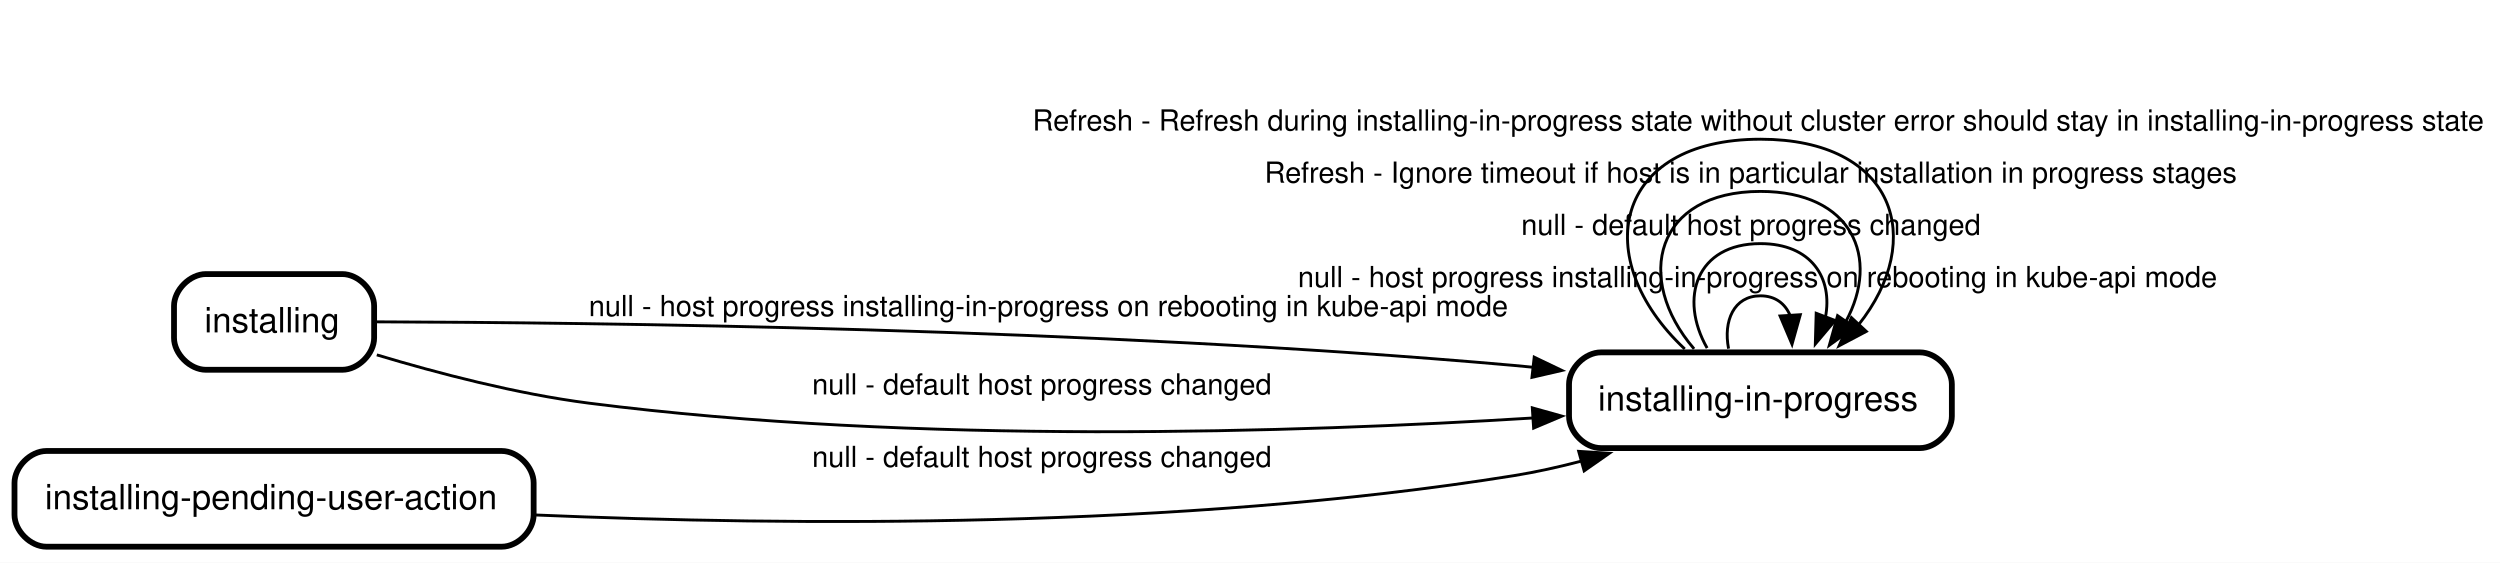
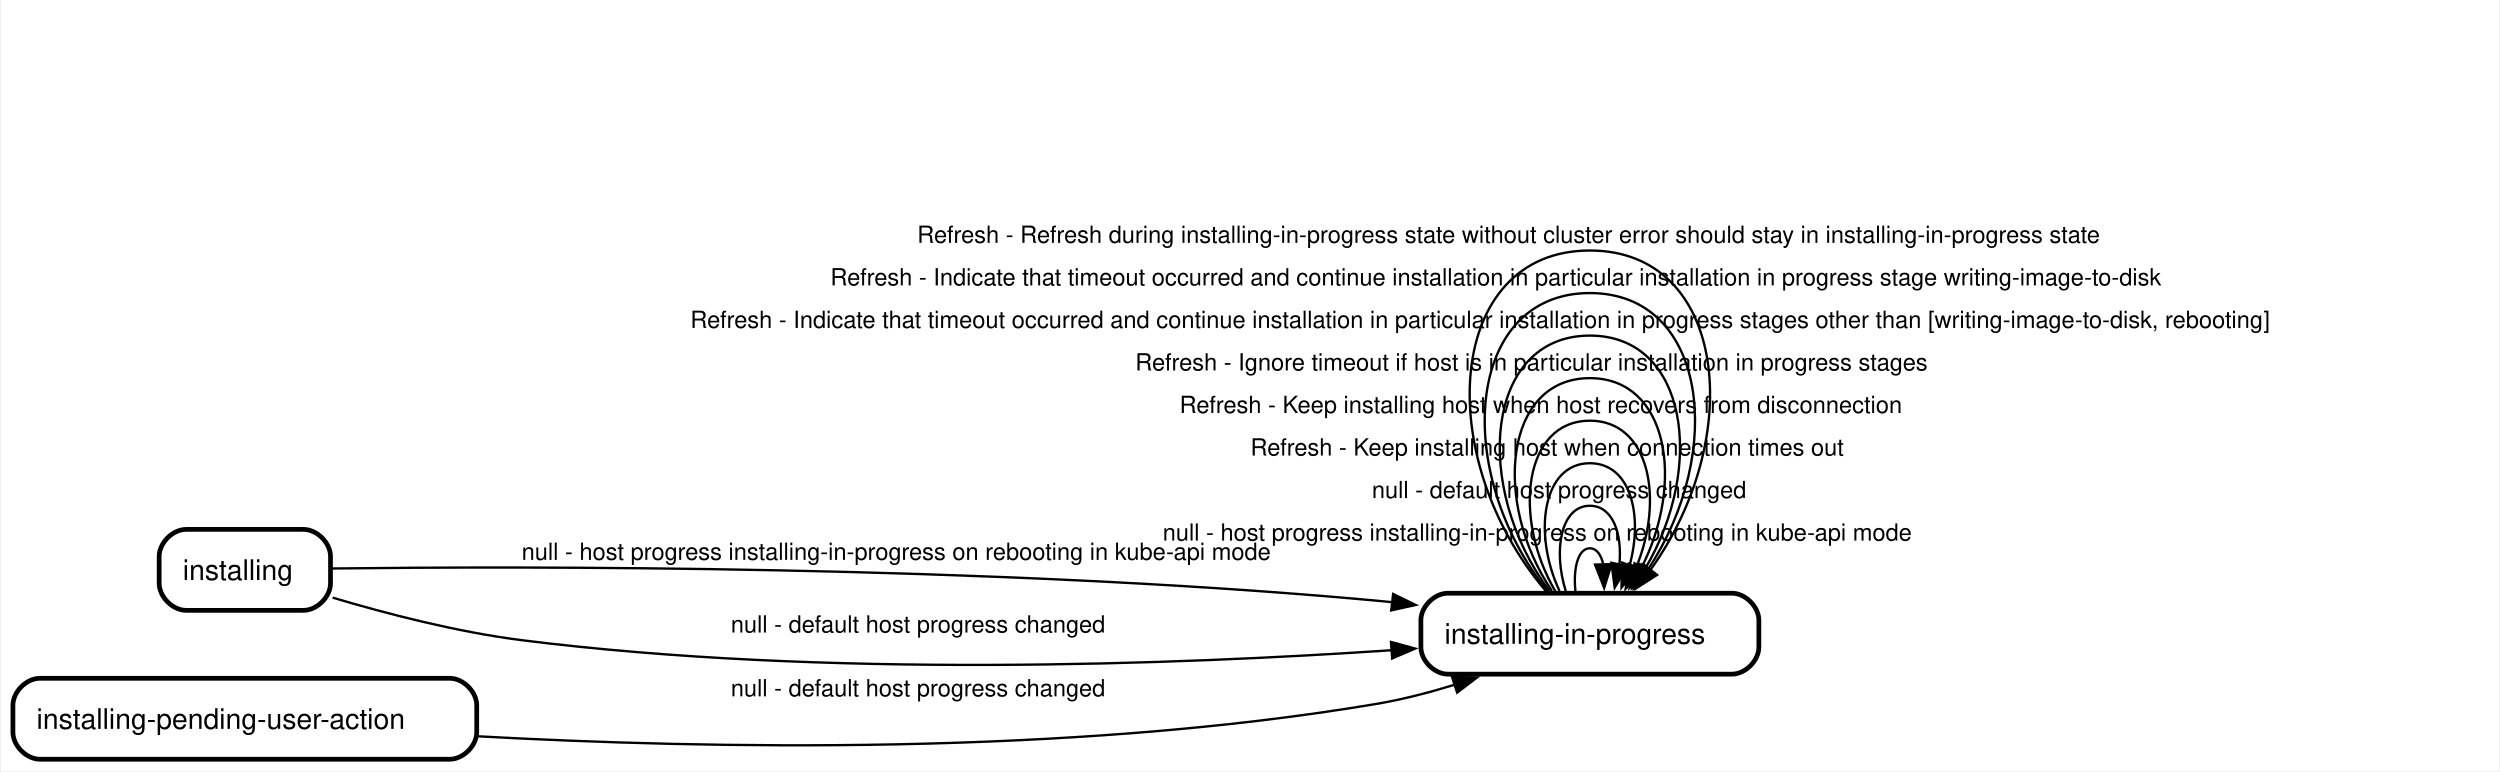
- <svg xmlns="http://www.w3.org/2000/svg" width="862pt" height="194pt" viewBox="0.00 0.00 862.00 194.00">
-   <g id="graph0" class="graph" transform="scale(1 1) rotate(0) translate(4 190)">
-     <polygon fill="white" stroke="none" points="-4,4 -4,-190 858,-190 858,4 -4,4" />
+ <svg xmlns="http://www.w3.org/2000/svg" width="1057pt" height="326pt" viewBox="0.00 0.00 1056.88 326.25">
+   <g id="graph0" class="graph" transform="scale(1 1) rotate(0) translate(4 322.25)">
+     <polygon fill="white" stroke="none" points="-4,4 -4,-322.25 1052.88,-322.25 1052.88,4 -4,4" />
    <g id="node1" class="node state regular">
-       <polygon fill="#ffffff" fill-opacity="0.004" stroke="none" stroke-width="2" points="126,-97 55,-97 55,-61 126,-61 126,-97" />
-       <text text-anchor="start" x="66.5" y="-75.4" font-family="Helvetica,sans-Serif" font-size="12.00">installing</text>
-       <path fill="none" stroke="black" stroke-width="2" d="M67,-62.5C67,-62.5 114,-62.5 114,-62.5 119.5,-62.5 125,-68 125,-73.5 125,-73.5 125,-84.5 125,-84.5 125,-90 119.5,-95.5 114,-95.5 114,-95.5 67,-95.5 67,-95.5 61.5,-95.5 56,-90 56,-84.5 56,-84.5 56,-73.5 56,-73.5 56,-68 61.5,-62.5 67,-62.5" />
+       <polygon fill="#ffffff" fill-opacity="0.004" stroke="none" stroke-width="2" points="136.38,-99.25 61.88,-99.25 61.88,-63 136.38,-63 136.38,-99.25" />
+       <text text-anchor="start" x="72.88" y="-76.85" font-family="Helvetica,sans-Serif" font-size="12.00">installing</text>
+       <path fill="none" stroke="black" stroke-width="2" d="M74.29,-64C74.29,-64 123.96,-64 123.96,-64 129.67,-64 135.38,-69.71 135.38,-75.42 135.38,-75.42 135.38,-86.83 135.38,-86.83 135.38,-92.54 129.67,-98.25 123.96,-98.25 123.96,-98.25 74.29,-98.25 74.29,-98.25 68.58,-98.25 62.88,-92.54 62.88,-86.83 62.88,-86.83 62.88,-75.42 62.88,-75.42 62.88,-69.71 68.58,-64 74.29,-64" />
    </g>
    <g id="node2" class="node state regular">
-       <polygon fill="#ffffff" fill-opacity="0.004" stroke="none" stroke-width="2" points="670,-70 536,-70 536,-34 670,-34 670,-70" />
-       <text text-anchor="start" x="547" y="-48.4" font-family="Helvetica,sans-Serif" font-size="12.00">installing-in-progress</text>
-       <path fill="none" stroke="black" stroke-width="2" d="M548,-35.5C548,-35.5 658,-35.5 658,-35.5 663.5,-35.5 669,-41 669,-46.5 669,-46.5 669,-57.5 669,-57.5 669,-63 663.5,-68.5 658,-68.5 658,-68.5 548,-68.5 548,-68.5 542.5,-68.5 537,-63 537,-57.5 537,-57.5 537,-46.5 537,-46.5 537,-41 542.5,-35.5 548,-35.5" />
+       <polygon fill="#ffffff" fill-opacity="0.004" stroke="none" stroke-width="2" points="740.75,-72.25 595.75,-72.25 595.75,-36 740.75,-36 740.75,-72.25" />
+       <text text-anchor="start" x="606.75" y="-49.85" font-family="Helvetica,sans-Serif" font-size="12.00">installing-in-progress</text>
+       <path fill="none" stroke="black" stroke-width="2" d="M608.17,-37C608.17,-37 728.33,-37 728.33,-37 734.04,-37 739.75,-42.71 739.75,-48.42 739.75,-48.42 739.75,-59.83 739.75,-59.83 739.75,-65.54 734.04,-71.25 728.33,-71.25 728.33,-71.25 608.17,-71.25 608.17,-71.25 602.46,-71.25 596.75,-65.54 596.75,-59.83 596.75,-59.83 596.75,-48.42 596.75,-48.42 596.75,-42.71 602.46,-37 608.17,-37" />
+     </g>
+     <g id="edge1" class="edge transition">
+       <path fill="none" stroke="black" d="M136.17,-81.71C215.93,-82.67 413.36,-83.16 577.75,-68.12 580.07,-67.91 582.43,-67.68 584.81,-67.42" />
+       <polygon fill="black" stroke="black" points="585,-70.92 594.52,-66.28 584.19,-63.97 585,-70.92" />
+       <text text-anchor="start" x="216.25" y="-85.36" font-family="Helvetica,sans-Serif" font-size="10.00">null - host progress installing-in-progress on rebooting in kube-api mode   </text>
    </g>
    <g id="edge2" class="edge transition">
-       <path fill="none" stroke="black" d="M125.85,-79.03C198.42,-78.83 372.61,-76.9 518,-64 520.2,-63.8 522.43,-63.59 524.68,-63.36" />
-       <polygon fill="black" stroke="black" points="524.99,-66.85 534.54,-62.27 524.22,-59.89 524.99,-66.85" />
-       <text text-anchor="start" x="199" y="-81" font-family="Helvetica,sans-Serif" font-size="10.00">null - host progress installing-in-progress on rebooting in kube-api mode   </text>
+       <path fill="none" stroke="black" d="M136.28,-69.37C158.97,-62.61 188.99,-54.81 216.25,-51.38 344.02,-35.27 493.76,-40.99 584.51,-47.14" />
+       <polygon fill="black" stroke="black" points="584.09,-50.62 594.31,-47.83 584.58,-43.64 584.09,-50.62" />
+       <text text-anchor="start" x="304.75" y="-54.62" font-family="Helvetica,sans-Serif" font-size="10.00">null - default host progress changed   </text>
+     </g>
+     <g id="edge3" class="edge transition">
+       <path fill="none" stroke="black" d="M662.15,-71.97C661.12,-81.53 663.15,-90.25 668.25,-90.25 671.12,-90.25 673.02,-87.49 673.94,-83.38" />
+       <polygon fill="black" stroke="black" points="677.44,-83.6 674.29,-73.48 670.44,-83.35 677.44,-83.6" />
+       <text text-anchor="start" x="487.5" y="-93.5" font-family="Helvetica,sans-Serif" font-size="10.00">null - host progress installing-in-progress on rebooting in kube-api mode   </text>
    </g>
    <g id="edge4" class="edge transition">
-       <path fill="none" stroke="black" d="M125.92,-67.64C146.8,-61.36 174.13,-54.19 199,-51 311.68,-36.57 443.53,-40.84 524.92,-45.9" />
-       <polygon fill="black" stroke="black" points="524.34,-49.37 534.55,-46.52 524.79,-42.39 524.34,-49.37" />
-       <text text-anchor="start" x="276" y="-54" font-family="Helvetica,sans-Serif" font-size="10.00">null - default host progress changed   </text>
+       <path fill="none" stroke="black" d="M658.06,-72.14C652.6,-89.41 656,-108.25 668.25,-108.25 677.92,-108.25 682.07,-96.52 680.71,-83.09" />
+       <polygon fill="black" stroke="black" points="684.21,-82.71 678.75,-73.63 677.36,-84.13 684.21,-82.71" />
+       <text text-anchor="start" x="576" y="-111.5" font-family="Helvetica,sans-Serif" font-size="10.00">null - default host progress changed   </text>
    </g>
-     <g id="edge1" class="edge transition">
-       <path fill="none" stroke="black" d="M592.01,-69.78C590.14,-79.31 593.81,-88 603,-88 608.17,-88 611.59,-85.25 613.26,-81.15" />
-       <polygon fill="black" stroke="black" points="616.75,-81.49 613.89,-71.29 609.76,-81.05 616.75,-81.49" />
-       <text text-anchor="start" x="443.5" y="-91" font-family="Helvetica,sans-Serif" font-size="10.00">null - host progress installing-in-progress on rebooting in kube-api mode   </text>
-     </g>
-     <g id="edge3" class="edge transition">
-       <path fill="none" stroke="black" d="M584.62,-69.98C574.79,-87.2 580.91,-106 603,-106 620.6,-106 628.06,-94.06 625.39,-80.5" />
-       <polygon fill="black" stroke="black" points="628.75,-79.49 621.92,-71.39 622.22,-81.98 628.75,-79.49" />
-       <text text-anchor="start" x="520.5" y="-109" font-family="Helvetica,sans-Serif" font-size="10.00">null - default host progress changed   </text>
+     <g id="edge5" class="edge transition">
+       <path fill="none" stroke="black" d="M655.38,-72.23C643.99,-96.61 648.28,-126.25 668.25,-126.25 685.33,-126.25 690.94,-104.56 685.07,-83.03" />
+       <polygon fill="black" stroke="black" points="688.37,-81.84 681.64,-73.66 681.79,-84.25 688.37,-81.84" />
+       <text text-anchor="start" x="524.62" y="-129.5" font-family="Helvetica,sans-Serif" font-size="10.00">Refresh - Keep installing host when connection times out   </text>
    </g>
    <g id="edge6" class="edge transition">
-       <path fill="none" stroke="black" d="M580.11,-69.72C559.2,-94.11 566.83,-124 603,-124 634.65,-124 644.45,-101.12 632.4,-79.05" />
-       <polygon fill="black" stroke="black" points="635.34,-77.16 626.76,-70.96 629.6,-81.16 635.34,-77.16" />
-       <text text-anchor="start" x="432" y="-127" font-family="Helvetica,sans-Serif" font-size="10.00">Refresh - Ignore timeout if host is in particular installation in progress stages   </text>
+       <path fill="none" stroke="black" d="M653.77,-71.82C635.35,-103.05 640.17,-144.25 668.25,-144.25 693.37,-144.25 699.88,-111.28 687.78,-81.97" />
+       <polygon fill="black" stroke="black" points="690.99,-80.57 683.4,-73.17 684.73,-83.69 690.99,-80.57" />
+       <text text-anchor="start" x="494.62" y="-147.5" font-family="Helvetica,sans-Serif" font-size="10.00">Refresh - Keep installing host when host recovers from disconnection   </text>
    </g>
    <g id="edge7" class="edge transition">
-       <path fill="none" stroke="black" d="M576.9,-69.67C543.68,-100.85 552.38,-142 603,-142 649.27,-142 660.51,-107.62 636.74,-77.9" />
-       <polygon fill="black" stroke="black" points="639.5,-75.73 630.13,-70.78 634.37,-80.49 639.5,-75.73" />
-       <text text-anchor="start" x="352" y="-145" font-family="Helvetica,sans-Serif" font-size="10.00">Refresh - Refresh during installing-in-progress state without cluster error should stay in installing-in-progress state   </text>
+       <path fill="none" stroke="black" d="M652.18,-72.2C626.8,-109.98 632.16,-162.25 668.25,-162.25 701.38,-162.25 708.61,-118.2 689.95,-81.76" />
+       <polygon fill="black" stroke="black" points="693.18,-80.35 685.09,-73.51 687.15,-83.9 693.18,-80.35" />
+       <text text-anchor="start" x="475.88" y="-165.5" font-family="Helvetica,sans-Serif" font-size="10.00">Refresh - Ignore timeout if host is in particular installation in progress stages   </text>
+     </g>
+     <g id="edge8" class="edge transition">
+       <path fill="none" stroke="black" d="M651.12,-72.21C618.24,-116.45 623.95,-180.25 668.25,-180.25 709.44,-180.25 717.27,-125.1 691.75,-81.8" />
+       <polygon fill="black" stroke="black" points="694.66,-79.87 686.22,-73.47 688.83,-83.74 694.66,-79.87" />
+       <text text-anchor="start" x="287.62" y="-183.5" font-family="Helvetica,sans-Serif" font-size="10.00">Refresh - Indicate that timeout occurred and continue installation in particular installation in progress stages other than [writing-image-to-disk, rebooting]   </text>
+     </g>
+     <g id="edge9" class="edge transition">
+       <path fill="none" stroke="black" d="M650.37,-72.09C609.68,-122.7 615.64,-198.25 668.25,-198.25 717.78,-198.25 725.97,-131.3 692.8,-81.22" />
+       <polygon fill="black" stroke="black" points="695.75,-79.32 687.02,-73.31 690.1,-83.45 695.75,-79.32" />
+       <text text-anchor="start" x="346.88" y="-201.5" font-family="Helvetica,sans-Serif" font-size="10.00">Refresh - Indicate that timeout occurred and continue installation in particular installation in progress stage writing-image-to-disk   </text>
+     </g>
+     <g id="edge10" class="edge transition">
+       <path fill="none" stroke="black" d="M649.69,-72.09C601.14,-129.01 607.32,-216.25 668.25,-216.25 726.08,-216.25 734.59,-137.64 693.79,-80.98" />
+       <polygon fill="black" stroke="black" points="696.67,-78.99 687.75,-73.28 691.17,-83.31 696.67,-78.99" />
+       <text text-anchor="start" x="383.62" y="-219.5" font-family="Helvetica,sans-Serif" font-size="10.00">Refresh - Refresh during installing-in-progress state without cluster error should stay in installing-in-progress state   </text>
    </g>
    <g id="node3" class="node state regular">
-       <polygon fill="#ffffff" fill-opacity="0.004" stroke="none" stroke-width="2" points="181,-36 0,-36 0,0 181,0 181,-36" />
-       <text text-anchor="start" x="11.5" y="-14.4" font-family="Helvetica,sans-Serif" font-size="12.00">installing-pending-user-action</text>
-       <path fill="none" stroke="black" stroke-width="2" d="M12,-1.5C12,-1.5 169,-1.5 169,-1.5 174.5,-1.5 180,-7 180,-12.5 180,-12.5 180,-23.5 180,-23.5 180,-29 174.5,-34.5 169,-34.5 169,-34.5 12,-34.5 12,-34.5 6.5,-34.5 1,-29 1,-23.5 1,-23.5 1,-12.5 1,-12.5 1,-7 6.5,-1.5 12,-1.5" />
+       <polygon fill="#ffffff" fill-opacity="0.004" stroke="none" stroke-width="2" points="198.25,-36.25 0,-36.25 0,0 198.25,0 198.25,-36.25" />
+       <text text-anchor="start" x="11" y="-13.85" font-family="Helvetica,sans-Serif" font-size="12.00">installing-pending-user-action</text>
+       <path fill="none" stroke="black" stroke-width="2" d="M12.42,-1C12.42,-1 185.83,-1 185.83,-1 191.54,-1 197.25,-6.71 197.25,-12.42 197.25,-12.42 197.25,-23.83 197.25,-23.83 197.25,-29.54 191.54,-35.25 185.83,-35.25 185.83,-35.25 12.42,-35.25 12.42,-35.25 6.71,-35.25 1,-29.54 1,-23.83 1,-23.83 1,-12.42 1,-12.42 1,-6.71 6.71,-1 12.42,-1" />
    </g>
-     <g id="edge5" class="edge transition">
-       <path fill="none" stroke="black" d="M180.77,-12.43C267.52,-8.72 402.66,-7.45 518,-26 525.68,-27.24 533.64,-29.01 541.45,-31.06" />
-       <polygon fill="black" stroke="black" points="540.33,-34.38 550.9,-33.71 542.21,-27.64 540.33,-34.38" />
-       <text text-anchor="start" x="276" y="-29" font-family="Helvetica,sans-Serif" font-size="10.00">null - default host progress changed   </text>
+     <g id="edge11" class="edge transition">
+       <path fill="none" stroke="black" d="M197.88,-10.7C294.97,-5.35 447.73,-2.46 577.75,-24.38 588.77,-26.23 600.28,-29.21 611.22,-32.59" />
+       <polygon fill="black" stroke="black" points="609.92,-35.84 620.51,-35.6 612.08,-29.19 609.92,-35.84" />
+       <text text-anchor="start" x="304.75" y="-27.62" font-family="Helvetica,sans-Serif" font-size="10.00">null - default host progress changed   </text>
    </g>
  </g>
</svg>
